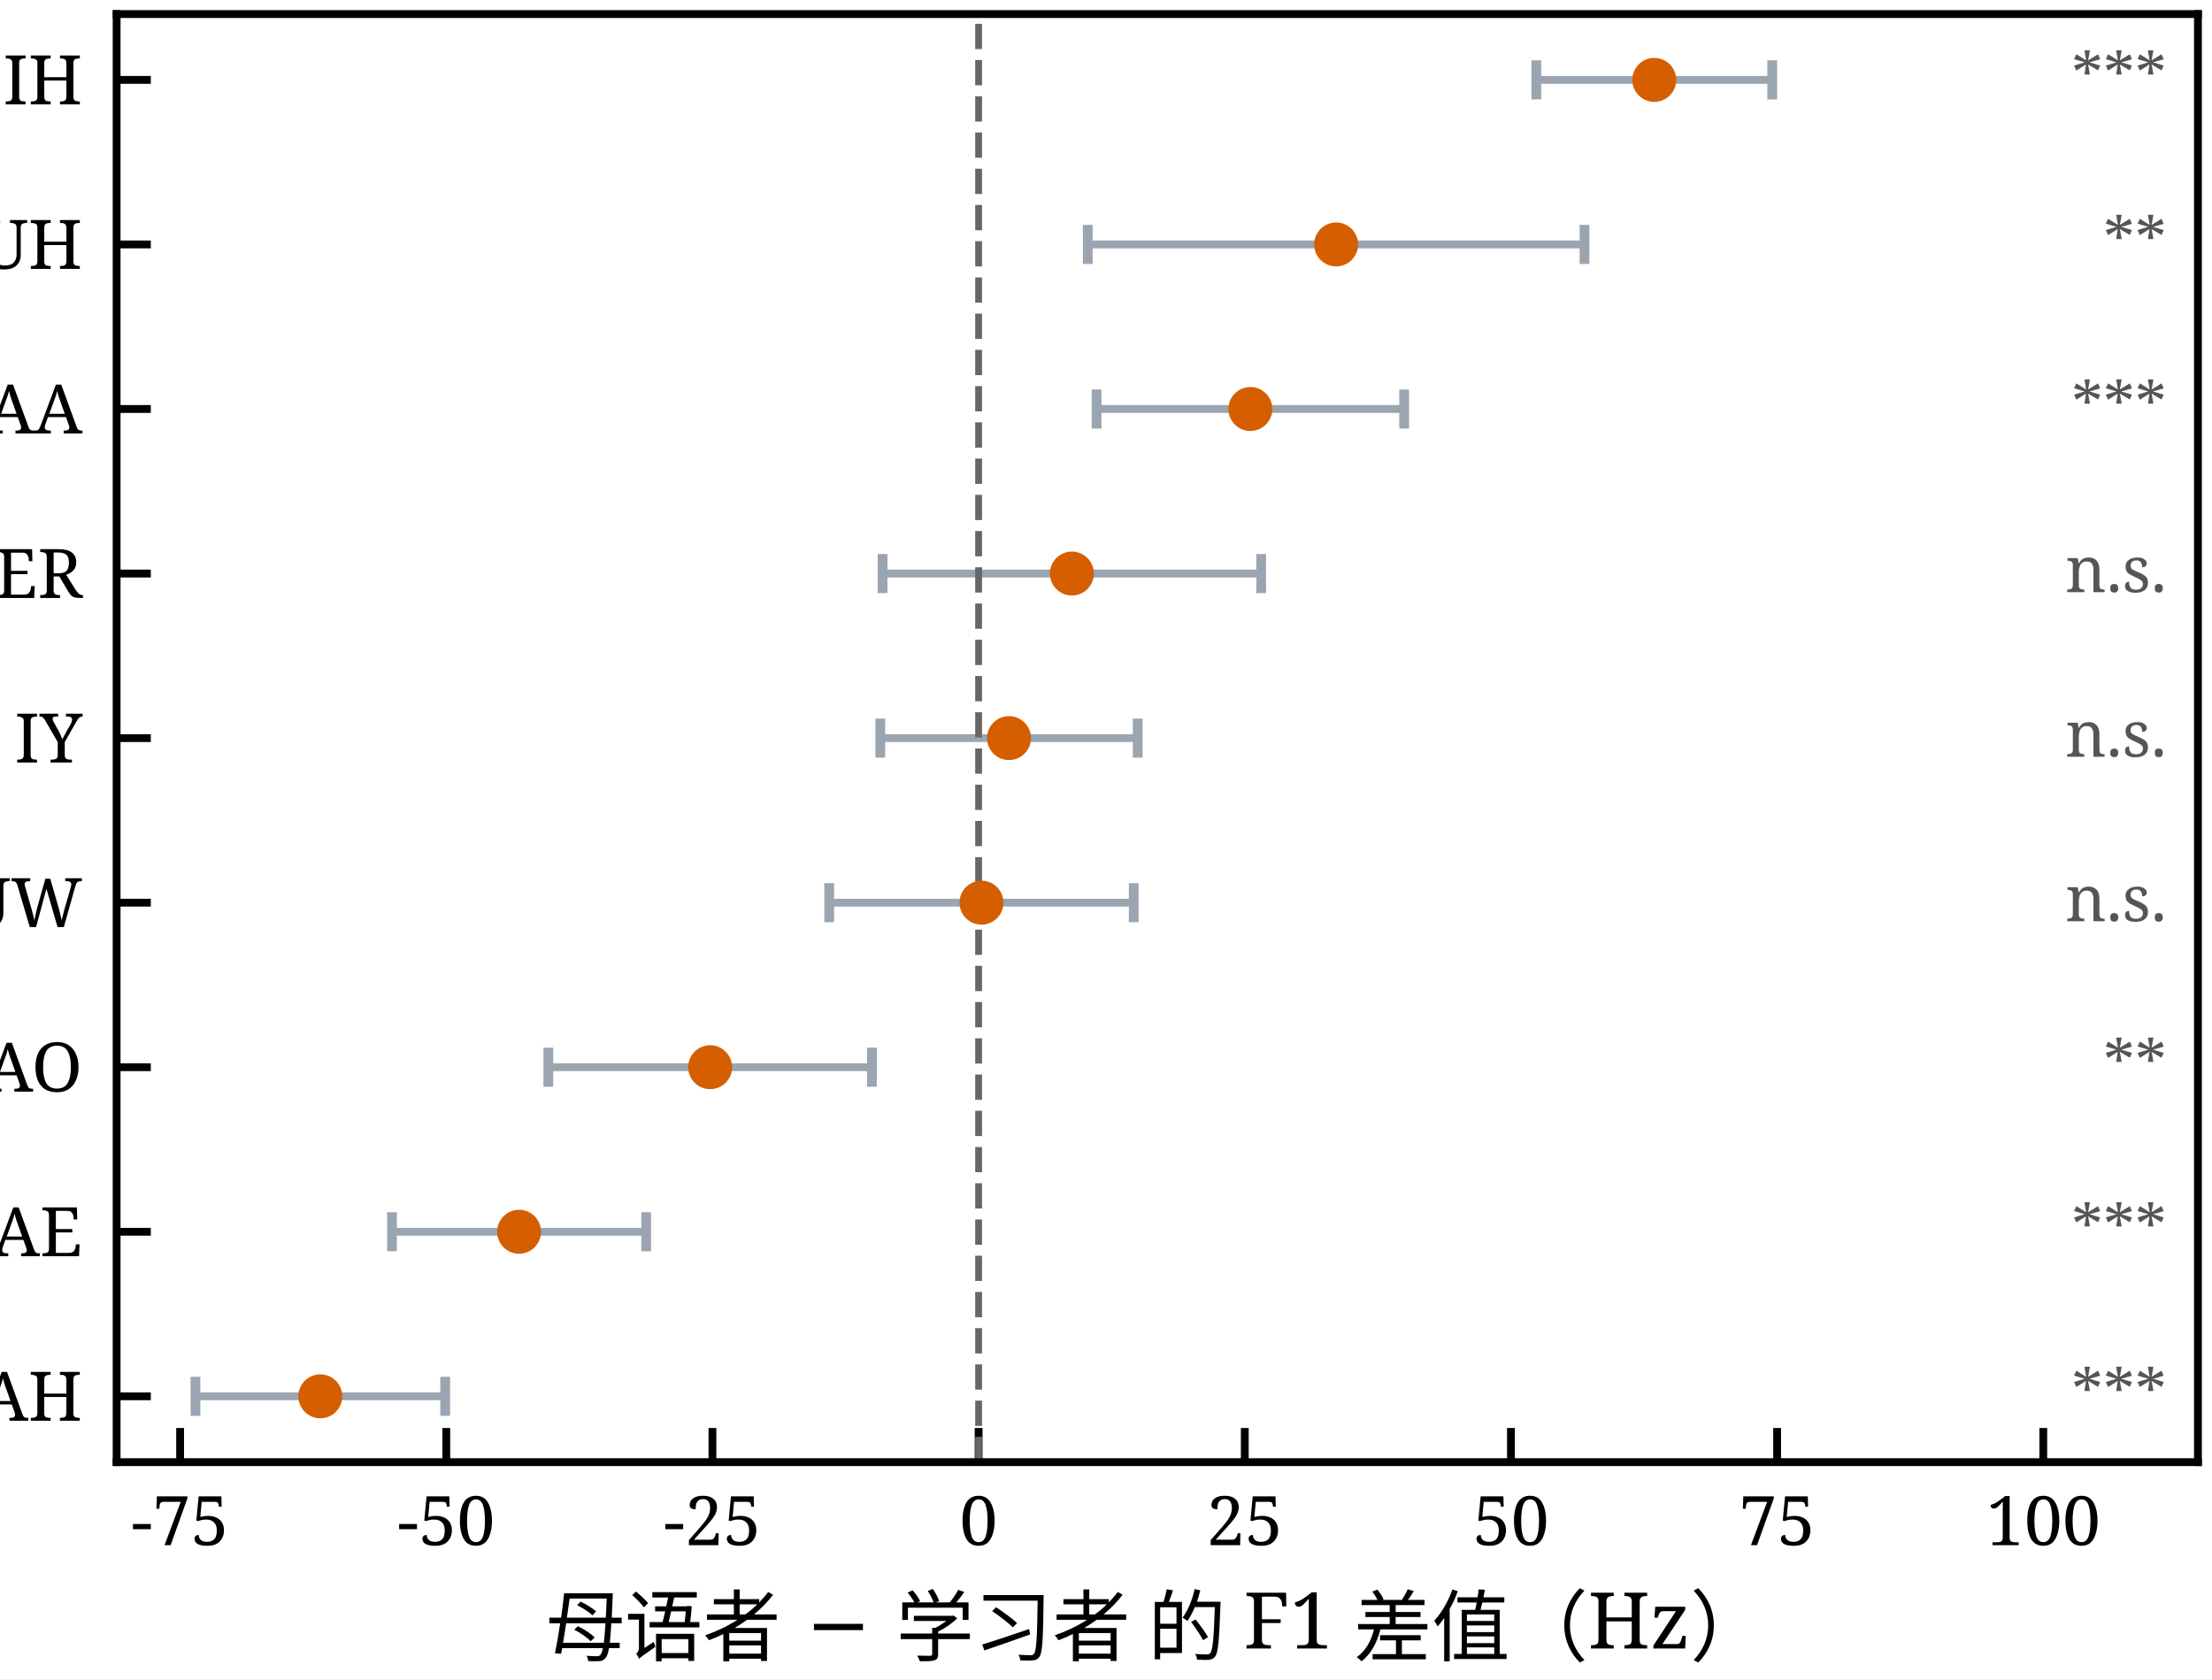
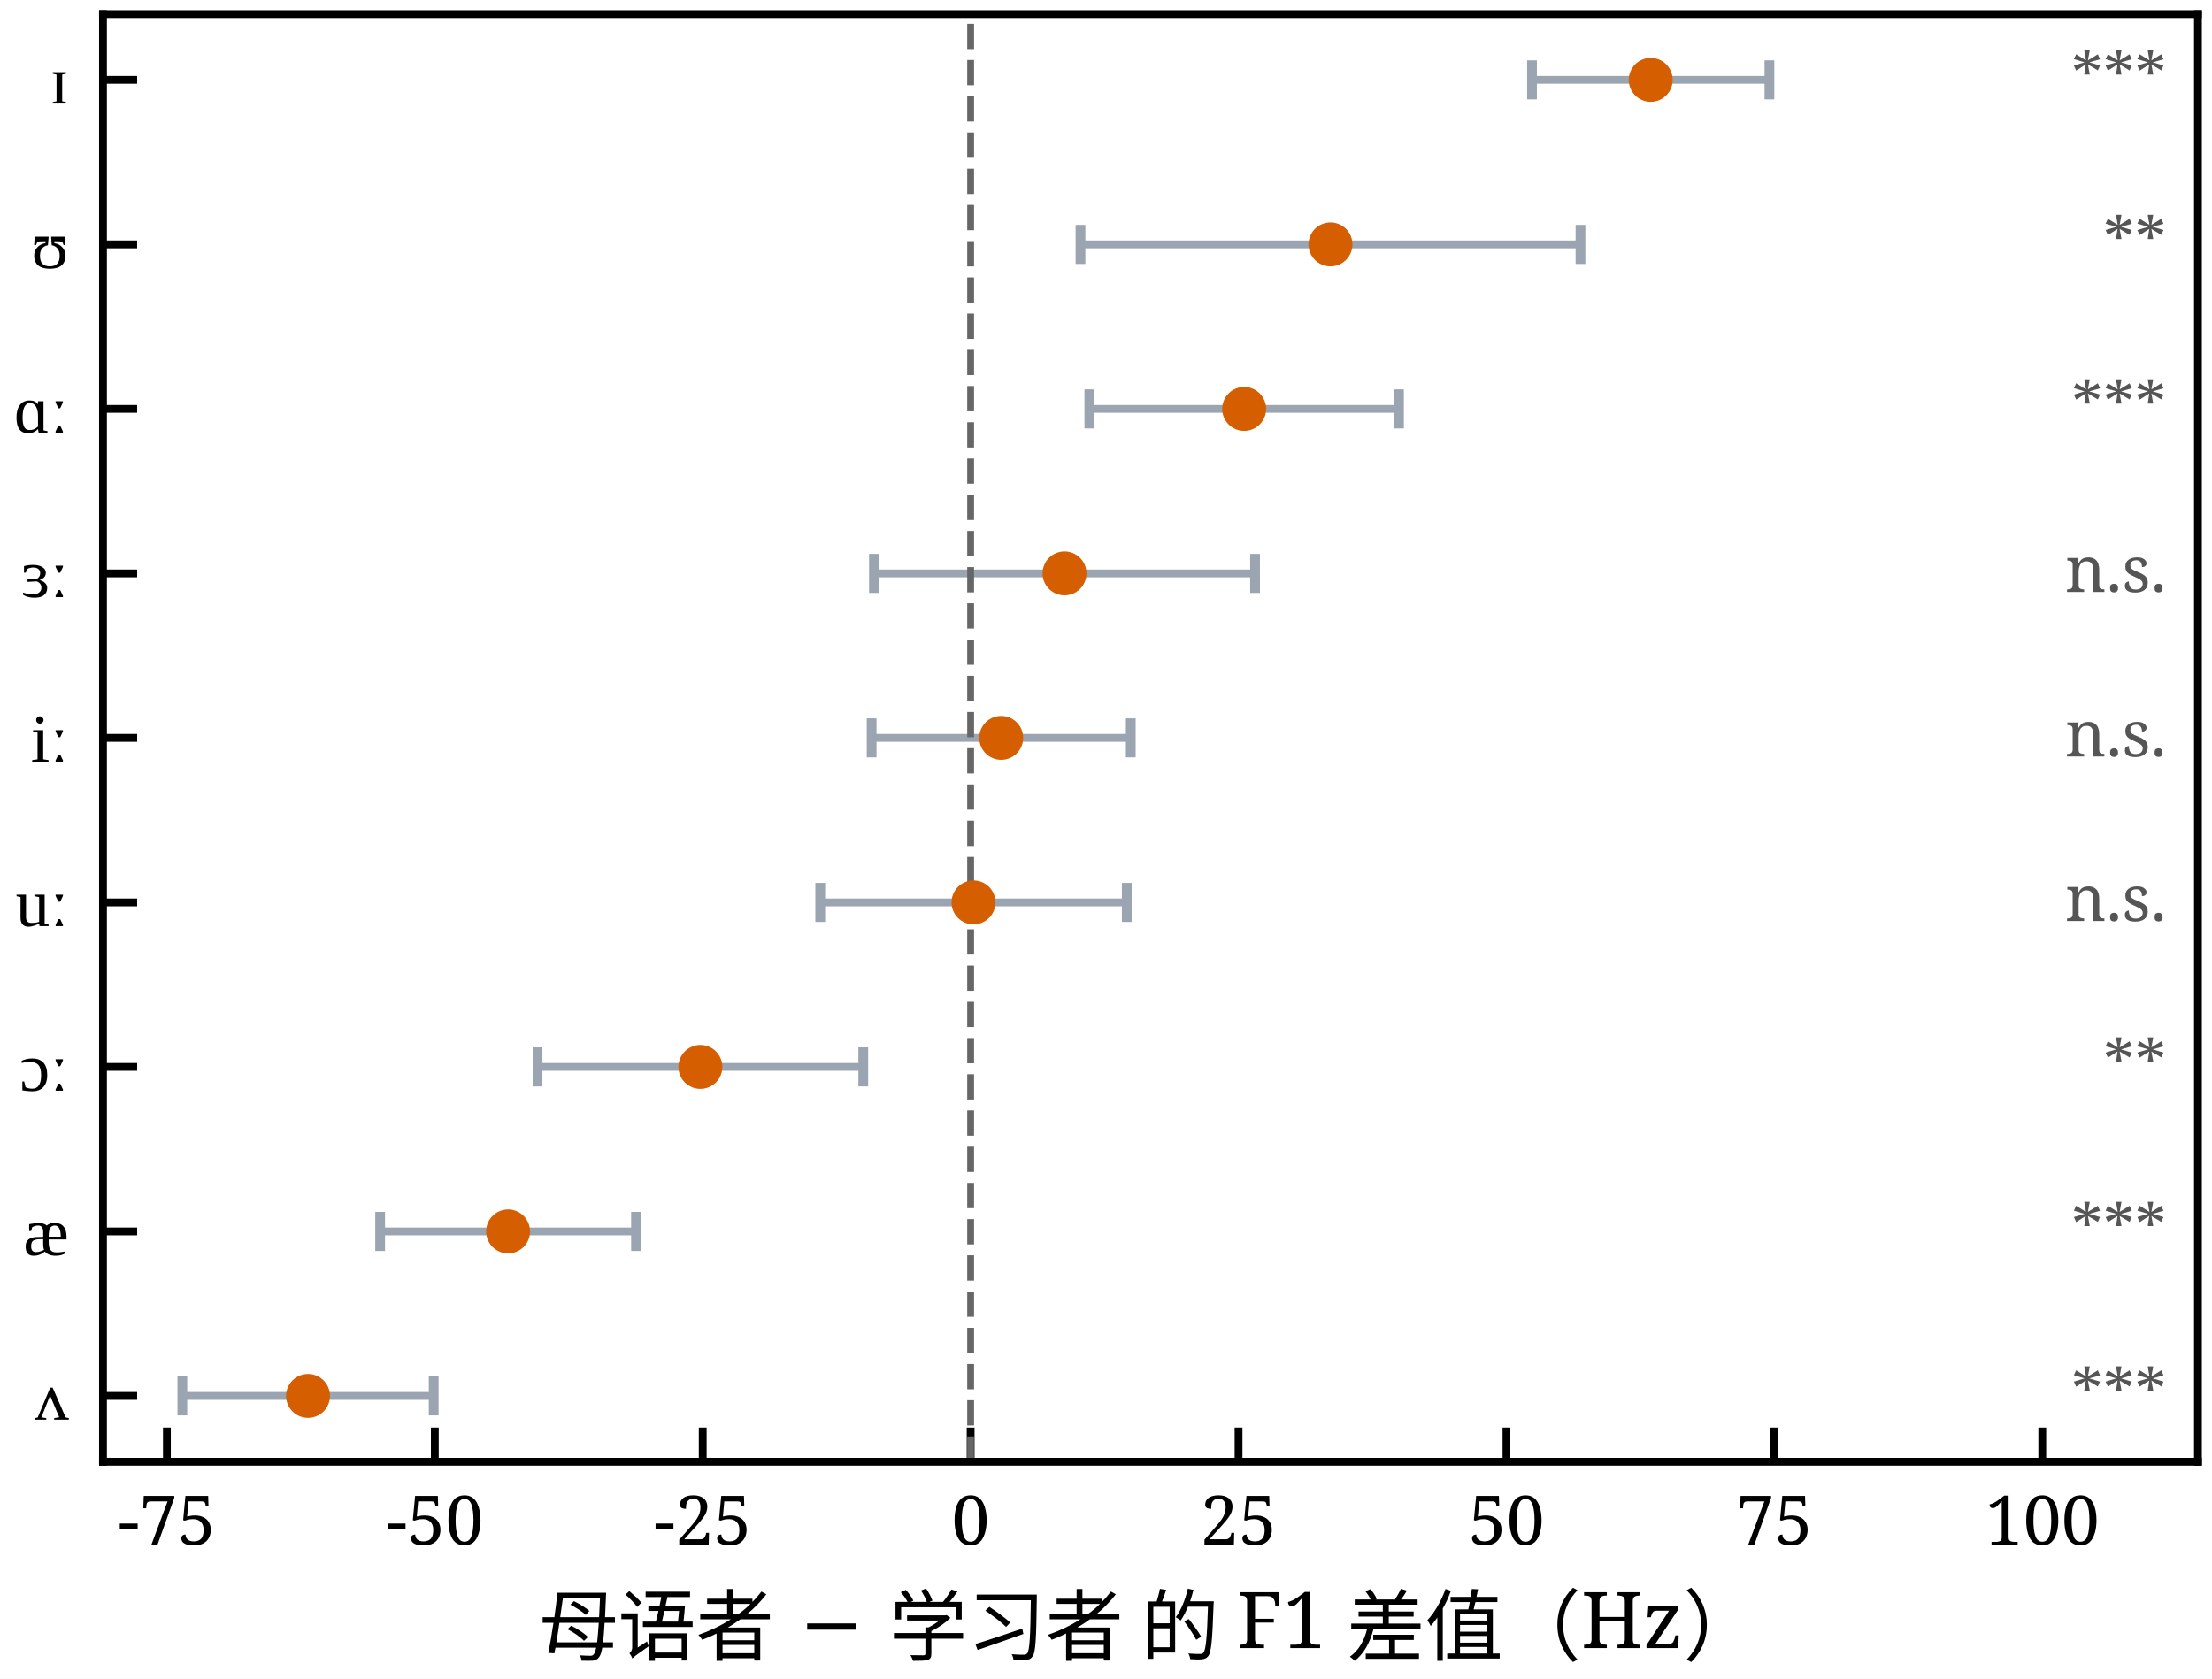
- <svg xmlns="http://www.w3.org/2000/svg" xmlns:xlink="http://www.w3.org/1999/xlink" width="226.465pt" height="171.936pt" viewBox="0 0 226.465 171.936" version="1.1">
+ <svg xmlns="http://www.w3.org/2000/svg" xmlns:xlink="http://www.w3.org/1999/xlink" width="226.51pt" height="171.936pt" viewBox="0 0 226.51 171.936" version="1.1">
  <defs>
    <style type="text/css">*{stroke-linejoin: round; stroke-linecap: butt}</style>
  </defs>
  <g id="figure_1">
    <g id="patch_1">
-       <path d="M 0 171.936  L 226.465 171.936  L 226.465 0  L 0 0  z " style="fill: #ffffff" />
+       <path d="M 0 171.936  L 226.51 171.936  L 226.51 0  L 0 0  z " style="fill: #ffffff" />
    </g>
    <g id="axes_1">
      <g id="patch_2">
-         <path d="M 11.94 149.715  L 225.025 149.715  L 225.025 1.44  L 11.94 1.44  z " style="fill: #ffffff" />
+         <path d="M 10.545 149.715  L 225.07 149.715  L 225.07 1.44  L 10.545 1.44  z " style="fill: #ffffff" />
      </g>
      <g id="matplotlib.axis_1">
        <g id="xtick_1">
          <g id="line2d_1">
            <defs>
-               <path id="mb25aee88a0" d="M 0 0  L 0 -3.5  " style="stroke: #000000; stroke-width: 0.8" />
+               <path id="m3c5b9d6d63" d="M 0 0  L 0 -3.5  " style="stroke: #000000; stroke-width: 0.8" />
            </defs>
            <g>
-               <use xlink:href="#mb25aee88a0" x="18.441" y="149.715" style="stroke: #000000; stroke-width: 0.8" />
+               <use xlink:href="#m3c5b9d6d63" x="17.09" y="149.715" style="stroke: #000000; stroke-width: 0.8" />
            </g>
          </g>
          <g id="text_1">
-             <text style="font-size: 7px; font-family: 'SimSun'; text-anchor: middle" x="18.441" y="158.219" transform="rotate(-0 18.44086 158.2189)">-75</text>
+             <text style="font-size: 7px; font-family: 'SimSun'; text-anchor: middle" x="17.09" y="158.219" transform="rotate(-0 17.09026 158.2189)">-75</text>
          </g>
        </g>
        <g id="xtick_2">
          <g id="line2d_2">
            <g>
-               <use xlink:href="#mb25aee88a0" x="45.691" y="149.715" style="stroke: #000000; stroke-width: 0.8" />
+               <use xlink:href="#m3c5b9d6d63" x="44.525" y="149.715" style="stroke: #000000; stroke-width: 0.8" />
            </g>
          </g>
          <g id="text_2">
-             <text style="font-size: 7px; font-family: 'SimSun'; text-anchor: middle" x="45.691" y="158.219" transform="rotate(-0 45.69097 158.2189)">-50</text>
+             <text style="font-size: 7px; font-family: 'SimSun'; text-anchor: middle" x="44.525" y="158.219" transform="rotate(-0 44.52452 158.2189)">-50</text>
          </g>
        </g>
        <g id="xtick_3">
          <g id="line2d_3">
            <g>
-               <use xlink:href="#mb25aee88a0" x="72.941" y="149.715" style="stroke: #000000; stroke-width: 0.8" />
+               <use xlink:href="#m3c5b9d6d63" x="71.959" y="149.715" style="stroke: #000000; stroke-width: 0.8" />
            </g>
          </g>
          <g id="text_3">
-             <text style="font-size: 7px; font-family: 'SimSun'; text-anchor: middle" x="72.941" y="158.219" transform="rotate(-0 72.94108 158.2189)">-25</text>
+             <text style="font-size: 7px; font-family: 'SimSun'; text-anchor: middle" x="71.959" y="158.219" transform="rotate(-0 71.95879 158.2189)">-25</text>
          </g>
        </g>
        <g id="xtick_4">
          <g id="line2d_4">
            <g>
-               <use xlink:href="#mb25aee88a0" x="100.191" y="149.715" style="stroke: #000000; stroke-width: 0.8" />
+               <use xlink:href="#m3c5b9d6d63" x="99.393" y="149.715" style="stroke: #000000; stroke-width: 0.8" />
            </g>
          </g>
          <g id="text_4">
-             <text style="font-size: 7px; font-family: 'SimSun'; text-anchor: middle" x="100.191" y="158.219" transform="rotate(-0 100.1912 158.2189)">0</text>
+             <text style="font-size: 7px; font-family: 'SimSun'; text-anchor: middle" x="99.393" y="158.219" transform="rotate(-0 99.39305 158.2189)">0</text>
          </g>
        </g>
        <g id="xtick_5">
          <g id="line2d_5">
            <g>
-               <use xlink:href="#mb25aee88a0" x="127.441" y="149.715" style="stroke: #000000; stroke-width: 0.8" />
+               <use xlink:href="#m3c5b9d6d63" x="126.827" y="149.715" style="stroke: #000000; stroke-width: 0.8" />
            </g>
          </g>
          <g id="text_5">
-             <text style="font-size: 7px; font-family: 'SimSun'; text-anchor: middle" x="127.441" y="158.219" transform="rotate(-0 127.4413 158.2189)">25</text>
+             <text style="font-size: 7px; font-family: 'SimSun'; text-anchor: middle" x="126.827" y="158.219" transform="rotate(-0 126.8273 158.2189)">25</text>
          </g>
        </g>
        <g id="xtick_6">
          <g id="line2d_6">
            <g>
-               <use xlink:href="#mb25aee88a0" x="154.691" y="149.715" style="stroke: #000000; stroke-width: 0.8" />
+               <use xlink:href="#m3c5b9d6d63" x="154.262" y="149.715" style="stroke: #000000; stroke-width: 0.8" />
            </g>
          </g>
          <g id="text_6">
-             <text style="font-size: 7px; font-family: 'SimSun'; text-anchor: middle" x="154.691" y="158.219" transform="rotate(-0 154.6914 158.2189)">50</text>
+             <text style="font-size: 7px; font-family: 'SimSun'; text-anchor: middle" x="154.262" y="158.219" transform="rotate(-0 154.2616 158.2189)">50</text>
          </g>
        </g>
        <g id="xtick_7">
          <g id="line2d_7">
            <g>
-               <use xlink:href="#mb25aee88a0" x="181.942" y="149.715" style="stroke: #000000; stroke-width: 0.8" />
+               <use xlink:href="#m3c5b9d6d63" x="181.696" y="149.715" style="stroke: #000000; stroke-width: 0.8" />
            </g>
          </g>
          <g id="text_7">
-             <text style="font-size: 7px; font-family: 'SimSun'; text-anchor: middle" x="181.942" y="158.219" transform="rotate(-0 181.9415 158.2189)">75</text>
+             <text style="font-size: 7px; font-family: 'SimSun'; text-anchor: middle" x="181.696" y="158.219" transform="rotate(-0 181.6958 158.2189)">75</text>
          </g>
        </g>
        <g id="xtick_8">
          <g id="line2d_8">
            <g>
-               <use xlink:href="#mb25aee88a0" x="209.192" y="149.715" style="stroke: #000000; stroke-width: 0.8" />
+               <use xlink:href="#m3c5b9d6d63" x="209.13" y="149.715" style="stroke: #000000; stroke-width: 0.8" />
            </g>
          </g>
          <g id="text_8">
-             <text style="font-size: 7px; font-family: 'SimSun'; text-anchor: middle" x="209.192" y="158.219" transform="rotate(-0 209.1916 158.2189)">100</text>
+             <text style="font-size: 7px; font-family: 'SimSun'; text-anchor: middle" x="209.13" y="158.219" transform="rotate(-0 209.1301 158.2189)">100</text>
          </g>
        </g>
        <g id="text_9">
-           <text style="font-size: 8px; font-family: 'SimSun'; text-anchor: middle" x="118.482" y="169.465" transform="rotate(-0 118.4824 169.465)">母语者 − 学习者 的 F1 差值（Hz）</text>
+           <text style="font-size: 8px; font-family: 'SimSun'; text-anchor: middle" x="117.808" y="169.465" transform="rotate(-0 117.8079 169.465)">母语者 − 学习者 的 F1 差值（Hz）</text>
        </g>
      </g>
      <g id="matplotlib.axis_2">
        <g id="ytick_1">
          <g id="line2d_9">
            <defs>
-               <path id="mffe5d62524" d="M 0 0  L 3.5 0  " style="stroke: #000000; stroke-width: 0.8" />
+               <path id="mda851823bc" d="M 0 0  L 3.5 0  " style="stroke: #000000; stroke-width: 0.8" />
            </defs>
            <g>
-               <use xlink:href="#mffe5d62524" x="11.94" y="142.975" style="stroke: #000000; stroke-width: 0.8" />
+               <use xlink:href="#mda851823bc" x="10.545" y="142.975" style="stroke: #000000; stroke-width: 0.8" />
            </g>
          </g>
          <g id="text_10">
-             <text style="font-size: 7px; font-family: 'SimSun'; text-anchor: end" x="8.44" y="145.477" transform="rotate(-0 8.44 145.4772)">AH</text>
+             <text style="font-size: 7px; font-family: 'Times New Roman'; text-anchor: end" x="7.045" y="145.406" transform="rotate(-0 7.045469 145.4055)">ʌ</text>
          </g>
        </g>
        <g id="ytick_2">
          <g id="line2d_10">
            <g>
-               <use xlink:href="#mffe5d62524" x="11.94" y="126.126" style="stroke: #000000; stroke-width: 0.8" />
+               <use xlink:href="#mda851823bc" x="10.545" y="126.126" style="stroke: #000000; stroke-width: 0.8" />
            </g>
          </g>
          <g id="text_11">
-             <text style="font-size: 7px; font-family: 'SimSun'; text-anchor: end" x="8.44" y="128.628" transform="rotate(-0 8.44 128.6277)">AE</text>
+             <text style="font-size: 7px; font-family: 'Times New Roman'; text-anchor: end" x="7.045" y="128.556" transform="rotate(-0 7.045469 128.5561)">æ</text>
          </g>
        </g>
        <g id="ytick_3">
          <g id="line2d_11">
            <g>
-               <use xlink:href="#mffe5d62524" x="11.94" y="109.276" style="stroke: #000000; stroke-width: 0.8" />
+               <use xlink:href="#mda851823bc" x="10.545" y="109.276" style="stroke: #000000; stroke-width: 0.8" />
            </g>
          </g>
          <g id="text_12">
-             <text style="font-size: 7px; font-family: 'SimSun'; text-anchor: end" x="8.44" y="111.778" transform="rotate(-0 8.44 111.7783)">AO</text>
+             <text style="font-size: 7px; font-family: 'Times New Roman'; text-anchor: end" x="7.045" y="111.707" transform="rotate(-0 7.045469 111.7067)">ɔː</text>
          </g>
        </g>
        <g id="ytick_4">
          <g id="line2d_12">
            <g>
-               <use xlink:href="#mffe5d62524" x="11.94" y="92.427" style="stroke: #000000; stroke-width: 0.8" />
+               <use xlink:href="#mda851823bc" x="10.545" y="92.427" style="stroke: #000000; stroke-width: 0.8" />
            </g>
          </g>
          <g id="text_13">
-             <text style="font-size: 7px; font-family: 'SimSun'; text-anchor: end" x="8.44" y="94.929" transform="rotate(-0 8.44 94.92888)">UW</text>
+             <text style="font-size: 7px; font-family: 'Times New Roman'; text-anchor: end" x="7.045" y="94.857" transform="rotate(-0 7.045469 94.85724)">uː</text>
          </g>
        </g>
        <g id="ytick_5">
          <g id="line2d_13">
            <g>
-               <use xlink:href="#mffe5d62524" x="11.94" y="75.578" style="stroke: #000000; stroke-width: 0.8" />
+               <use xlink:href="#mda851823bc" x="10.545" y="75.578" style="stroke: #000000; stroke-width: 0.8" />
            </g>
          </g>
          <g id="text_14">
-             <text style="font-size: 7px; font-family: 'SimSun'; text-anchor: end" x="8.44" y="78.079" transform="rotate(-0 8.44 78.07945)">IY</text>
+             <text style="font-size: 7px; font-family: 'Times New Roman'; text-anchor: end" x="7.045" y="78.008" transform="rotate(-0 7.045469 78.00781)">iː</text>
          </g>
        </g>
        <g id="ytick_6">
          <g id="line2d_14">
            <g>
-               <use xlink:href="#mffe5d62524" x="11.94" y="58.728" style="stroke: #000000; stroke-width: 0.8" />
+               <use xlink:href="#mda851823bc" x="10.545" y="58.728" style="stroke: #000000; stroke-width: 0.8" />
            </g>
          </g>
          <g id="text_15">
-             <text style="font-size: 7px; font-family: 'SimSun'; text-anchor: end" x="8.44" y="61.23" transform="rotate(-0 8.44 61.23002)">ER</text>
+             <text style="font-size: 7px; font-family: 'Times New Roman'; text-anchor: end" x="7.045" y="61.158" transform="rotate(-0 7.045469 61.15838)">ɜː</text>
          </g>
        </g>
        <g id="ytick_7">
          <g id="line2d_15">
            <g>
-               <use xlink:href="#mffe5d62524" x="11.94" y="41.879" style="stroke: #000000; stroke-width: 0.8" />
+               <use xlink:href="#mda851823bc" x="10.545" y="41.879" style="stroke: #000000; stroke-width: 0.8" />
            </g>
          </g>
          <g id="text_16">
-             <text style="font-size: 7px; font-family: 'SimSun'; text-anchor: end" x="8.44" y="44.381" transform="rotate(-0 8.44 44.38059)">AA</text>
+             <text style="font-size: 7px; font-family: 'Times New Roman'; text-anchor: end" x="7.045" y="44.309" transform="rotate(-0 7.045469 44.30895)">ɑː</text>
          </g>
        </g>
        <g id="ytick_8">
          <g id="line2d_16">
            <g>
-               <use xlink:href="#mffe5d62524" x="11.94" y="25.029" style="stroke: #000000; stroke-width: 0.8" />
+               <use xlink:href="#mda851823bc" x="10.545" y="25.029" style="stroke: #000000; stroke-width: 0.8" />
            </g>
          </g>
          <g id="text_17">
-             <text style="font-size: 7px; font-family: 'SimSun'; text-anchor: end" x="8.44" y="27.531" transform="rotate(-0 8.44 27.53116)">UH</text>
+             <text style="font-size: 7px; font-family: 'Times New Roman'; text-anchor: end" x="7.045" y="27.46" transform="rotate(-0 7.045469 27.45952)">ʊ</text>
          </g>
        </g>
        <g id="ytick_9">
          <g id="line2d_17">
            <g>
-               <use xlink:href="#mffe5d62524" x="11.94" y="8.18" style="stroke: #000000; stroke-width: 0.8" />
+               <use xlink:href="#mda851823bc" x="10.545" y="8.18" style="stroke: #000000; stroke-width: 0.8" />
            </g>
          </g>
          <g id="text_18">
-             <text style="font-size: 7px; font-family: 'SimSun'; text-anchor: end" x="8.44" y="10.682" transform="rotate(-0 8.44 10.68173)">IH</text>
+             <text style="font-size: 7px; font-family: 'Times New Roman'; text-anchor: end" x="7.045" y="10.61" transform="rotate(-0 7.045469 10.61008)">ɪ</text>
          </g>
        </g>
      </g>
      <g id="LineCollection_1">
-         <path d="M 20.011 142.975  L 45.579 142.975  " clip-path="url(#pd4686d6c53)" style="fill: none; stroke: #9aa5b1; stroke-width: 0.8" />
-         <path d="M 40.131 126.126  L 66.157 126.126  " clip-path="url(#pd4686d6c53)" style="fill: none; stroke: #9aa5b1; stroke-width: 0.8" />
-         <path d="M 56.139 109.276  L 89.27 109.276  " clip-path="url(#pd4686d6c53)" style="fill: none; stroke: #9aa5b1; stroke-width: 0.8" />
-         <path d="M 84.895 92.427  L 116.073 92.427  " clip-path="url(#pd4686d6c53)" style="fill: none; stroke: #9aa5b1; stroke-width: 0.8" />
-         <path d="M 90.124 75.578  L 116.479 75.578  " clip-path="url(#pd4686d6c53)" style="fill: none; stroke: #9aa5b1; stroke-width: 0.8" />
-         <path d="M 90.358 58.728  L 129.121 58.728  " clip-path="url(#pd4686d6c53)" style="fill: none; stroke: #9aa5b1; stroke-width: 0.8" />
-         <path d="M 112.266 41.879  L 143.76 41.879  " clip-path="url(#pd4686d6c53)" style="fill: none; stroke: #9aa5b1; stroke-width: 0.8" />
-         <path d="M 111.365 25.029  L 162.221 25.029  " clip-path="url(#pd4686d6c53)" style="fill: none; stroke: #9aa5b1; stroke-width: 0.8" />
-         <path d="M 157.29 8.18  L 181.439 8.18  " clip-path="url(#pd4686d6c53)" style="fill: none; stroke: #9aa5b1; stroke-width: 0.8" />
+         <path d="M 18.671 142.975  L 44.412 142.975  " clip-path="url(#p5f5af029f7)" style="fill: none; stroke: #9aa5b1; stroke-width: 0.8" />
+         <path d="M 38.927 126.126  L 65.129 126.126  " clip-path="url(#p5f5af029f7)" style="fill: none; stroke: #9aa5b1; stroke-width: 0.8" />
+         <path d="M 55.043 109.276  L 88.399 109.276  " clip-path="url(#p5f5af029f7)" style="fill: none; stroke: #9aa5b1; stroke-width: 0.8" />
+         <path d="M 83.993 92.427  L 115.382 92.427  " clip-path="url(#p5f5af029f7)" style="fill: none; stroke: #9aa5b1; stroke-width: 0.8" />
+         <path d="M 89.257 75.578  L 115.791 75.578  " clip-path="url(#p5f5af029f7)" style="fill: none; stroke: #9aa5b1; stroke-width: 0.8" />
+         <path d="M 89.494 58.728  L 128.518 58.728  " clip-path="url(#p5f5af029f7)" style="fill: none; stroke: #9aa5b1; stroke-width: 0.8" />
+         <path d="M 111.55 41.879  L 143.256 41.879  " clip-path="url(#p5f5af029f7)" style="fill: none; stroke: #9aa5b1; stroke-width: 0.8" />
+         <path d="M 110.642 25.029  L 161.842 25.029  " clip-path="url(#p5f5af029f7)" style="fill: none; stroke: #9aa5b1; stroke-width: 0.8" />
+         <path d="M 156.877 8.18  L 181.19 8.18  " clip-path="url(#p5f5af029f7)" style="fill: none; stroke: #9aa5b1; stroke-width: 0.8" />
      </g>
      <g id="line2d_18">
        <defs>
-           <path id="mc25b4e9e29" d="M 0 2  L 0 -2  " style="stroke: #9aa5b1" />
+           <path id="m8bc2d63c66" d="M 0 2  L 0 -2  " style="stroke: #9aa5b1" />
        </defs>
-         <g clip-path="url(#pd4686d6c53)">
-           <use xlink:href="#mc25b4e9e29" x="20.011" y="142.975" style="fill: #d55e00; stroke: #9aa5b1" />
-           <use xlink:href="#mc25b4e9e29" x="40.131" y="126.126" style="fill: #d55e00; stroke: #9aa5b1" />
-           <use xlink:href="#mc25b4e9e29" x="56.139" y="109.276" style="fill: #d55e00; stroke: #9aa5b1" />
-           <use xlink:href="#mc25b4e9e29" x="84.895" y="92.427" style="fill: #d55e00; stroke: #9aa5b1" />
-           <use xlink:href="#mc25b4e9e29" x="90.124" y="75.578" style="fill: #d55e00; stroke: #9aa5b1" />
-           <use xlink:href="#mc25b4e9e29" x="90.358" y="58.728" style="fill: #d55e00; stroke: #9aa5b1" />
-           <use xlink:href="#mc25b4e9e29" x="112.266" y="41.879" style="fill: #d55e00; stroke: #9aa5b1" />
-           <use xlink:href="#mc25b4e9e29" x="111.365" y="25.029" style="fill: #d55e00; stroke: #9aa5b1" />
-           <use xlink:href="#mc25b4e9e29" x="157.29" y="8.18" style="fill: #d55e00; stroke: #9aa5b1" />
+         <g clip-path="url(#p5f5af029f7)">
+           <use xlink:href="#m8bc2d63c66" x="18.671" y="142.975" style="fill: #d55e00; stroke: #9aa5b1" />
+           <use xlink:href="#m8bc2d63c66" x="38.927" y="126.126" style="fill: #d55e00; stroke: #9aa5b1" />
+           <use xlink:href="#m8bc2d63c66" x="55.043" y="109.276" style="fill: #d55e00; stroke: #9aa5b1" />
+           <use xlink:href="#m8bc2d63c66" x="83.993" y="92.427" style="fill: #d55e00; stroke: #9aa5b1" />
+           <use xlink:href="#m8bc2d63c66" x="89.257" y="75.578" style="fill: #d55e00; stroke: #9aa5b1" />
+           <use xlink:href="#m8bc2d63c66" x="89.494" y="58.728" style="fill: #d55e00; stroke: #9aa5b1" />
+           <use xlink:href="#m8bc2d63c66" x="111.55" y="41.879" style="fill: #d55e00; stroke: #9aa5b1" />
+           <use xlink:href="#m8bc2d63c66" x="110.642" y="25.029" style="fill: #d55e00; stroke: #9aa5b1" />
+           <use xlink:href="#m8bc2d63c66" x="156.877" y="8.18" style="fill: #d55e00; stroke: #9aa5b1" />
        </g>
      </g>
      <g id="line2d_19">
-         <g clip-path="url(#pd4686d6c53)">
-           <use xlink:href="#mc25b4e9e29" x="45.579" y="142.975" style="fill: #d55e00; stroke: #9aa5b1" />
-           <use xlink:href="#mc25b4e9e29" x="66.157" y="126.126" style="fill: #d55e00; stroke: #9aa5b1" />
-           <use xlink:href="#mc25b4e9e29" x="89.27" y="109.276" style="fill: #d55e00; stroke: #9aa5b1" />
-           <use xlink:href="#mc25b4e9e29" x="116.073" y="92.427" style="fill: #d55e00; stroke: #9aa5b1" />
-           <use xlink:href="#mc25b4e9e29" x="116.479" y="75.578" style="fill: #d55e00; stroke: #9aa5b1" />
-           <use xlink:href="#mc25b4e9e29" x="129.121" y="58.728" style="fill: #d55e00; stroke: #9aa5b1" />
-           <use xlink:href="#mc25b4e9e29" x="143.76" y="41.879" style="fill: #d55e00; stroke: #9aa5b1" />
-           <use xlink:href="#mc25b4e9e29" x="162.221" y="25.029" style="fill: #d55e00; stroke: #9aa5b1" />
-           <use xlink:href="#mc25b4e9e29" x="181.439" y="8.18" style="fill: #d55e00; stroke: #9aa5b1" />
+         <g clip-path="url(#p5f5af029f7)">
+           <use xlink:href="#m8bc2d63c66" x="44.412" y="142.975" style="fill: #d55e00; stroke: #9aa5b1" />
+           <use xlink:href="#m8bc2d63c66" x="65.129" y="126.126" style="fill: #d55e00; stroke: #9aa5b1" />
+           <use xlink:href="#m8bc2d63c66" x="88.399" y="109.276" style="fill: #d55e00; stroke: #9aa5b1" />
+           <use xlink:href="#m8bc2d63c66" x="115.382" y="92.427" style="fill: #d55e00; stroke: #9aa5b1" />
+           <use xlink:href="#m8bc2d63c66" x="115.791" y="75.578" style="fill: #d55e00; stroke: #9aa5b1" />
+           <use xlink:href="#m8bc2d63c66" x="128.518" y="58.728" style="fill: #d55e00; stroke: #9aa5b1" />
+           <use xlink:href="#m8bc2d63c66" x="143.256" y="41.879" style="fill: #d55e00; stroke: #9aa5b1" />
+           <use xlink:href="#m8bc2d63c66" x="161.842" y="25.029" style="fill: #d55e00; stroke: #9aa5b1" />
+           <use xlink:href="#m8bc2d63c66" x="181.19" y="8.18" style="fill: #d55e00; stroke: #9aa5b1" />
        </g>
      </g>
      <g id="line2d_20">
-         <path d="M 100.191 149.715  L 100.191 1.44  " clip-path="url(#pd4686d6c53)" style="fill: none; stroke-dasharray: 2.59,1.12; stroke-dashoffset: 0; stroke: #666666; stroke-width: 0.7" />
+         <path d="M 99.393 149.715  L 99.393 1.44  " clip-path="url(#p5f5af029f7)" style="fill: none; stroke-dasharray: 2.59,1.12; stroke-dashoffset: 0; stroke: #666666; stroke-width: 0.7" />
      </g>
      <g id="line2d_21">
        <defs>
-           <path id="mf3c6400874" d="M 0 1.75  C 0.464 1.75 0.909 1.566 1.237 1.237  C 1.566 0.909 1.75 0.464 1.75 0  C 1.75 -0.464 1.566 -0.909 1.237 -1.237  C 0.909 -1.566 0.464 -1.75 0 -1.75  C -0.464 -1.75 -0.909 -1.566 -1.237 -1.237  C -1.566 -0.909 -1.75 -0.464 -1.75 0  C -1.75 0.464 -1.566 0.909 -1.237 1.237  C -0.909 1.566 -0.464 1.75 0 1.75  z " style="stroke: #d55e00" />
+           <path id="mecbf91b9f5" d="M 0 1.75  C 0.464 1.75 0.909 1.566 1.237 1.237  C 1.566 0.909 1.75 0.464 1.75 0  C 1.75 -0.464 1.566 -0.909 1.237 -1.237  C 0.909 -1.566 0.464 -1.75 0 -1.75  C -0.464 -1.75 -0.909 -1.566 -1.237 -1.237  C -1.566 -0.909 -1.75 -0.464 -1.75 0  C -1.75 0.464 -1.566 0.909 -1.237 1.237  C -0.909 1.566 -0.464 1.75 0 1.75  z " style="stroke: #d55e00" />
        </defs>
-         <g clip-path="url(#pd4686d6c53)">
-           <use xlink:href="#mf3c6400874" x="32.795" y="142.975" style="fill: #d55e00; stroke: #d55e00" />
-           <use xlink:href="#mf3c6400874" x="53.144" y="126.126" style="fill: #d55e00; stroke: #d55e00" />
-           <use xlink:href="#mf3c6400874" x="72.705" y="109.276" style="fill: #d55e00; stroke: #d55e00" />
-           <use xlink:href="#mf3c6400874" x="100.484" y="92.427" style="fill: #d55e00; stroke: #d55e00" />
-           <use xlink:href="#mf3c6400874" x="103.302" y="75.578" style="fill: #d55e00; stroke: #d55e00" />
-           <use xlink:href="#mf3c6400874" x="109.739" y="58.728" style="fill: #d55e00; stroke: #d55e00" />
-           <use xlink:href="#mf3c6400874" x="128.013" y="41.879" style="fill: #d55e00; stroke: #d55e00" />
-           <use xlink:href="#mf3c6400874" x="136.793" y="25.029" style="fill: #d55e00; stroke: #d55e00" />
-           <use xlink:href="#mf3c6400874" x="169.364" y="8.18" style="fill: #d55e00; stroke: #d55e00" />
+         <g clip-path="url(#p5f5af029f7)">
+           <use xlink:href="#mecbf91b9f5" x="31.541" y="142.975" style="fill: #d55e00; stroke: #d55e00" />
+           <use xlink:href="#mecbf91b9f5" x="52.028" y="126.126" style="fill: #d55e00; stroke: #d55e00" />
+           <use xlink:href="#mecbf91b9f5" x="71.721" y="109.276" style="fill: #d55e00; stroke: #d55e00" />
+           <use xlink:href="#mecbf91b9f5" x="99.687" y="92.427" style="fill: #d55e00; stroke: #d55e00" />
+           <use xlink:href="#mecbf91b9f5" x="102.524" y="75.578" style="fill: #d55e00; stroke: #d55e00" />
+           <use xlink:href="#mecbf91b9f5" x="109.006" y="58.728" style="fill: #d55e00; stroke: #d55e00" />
+           <use xlink:href="#mecbf91b9f5" x="127.403" y="41.879" style="fill: #d55e00; stroke: #d55e00" />
+           <use xlink:href="#mecbf91b9f5" x="136.242" y="25.029" style="fill: #d55e00; stroke: #d55e00" />
+           <use xlink:href="#mecbf91b9f5" x="169.034" y="8.18" style="fill: #d55e00; stroke: #d55e00" />
        </g>
      </g>
      <g id="patch_3">
-         <path d="M 11.94 149.715  L 11.94 1.44  " style="fill: none; stroke: #000000; stroke-width: 0.8; stroke-linejoin: miter; stroke-linecap: square" />
+         <path d="M 10.545 149.715  L 10.545 1.44  " style="fill: none; stroke: #000000; stroke-width: 0.8; stroke-linejoin: miter; stroke-linecap: square" />
      </g>
      <g id="patch_4">
-         <path d="M 225.025 149.715  L 225.025 1.44  " style="fill: none; stroke: #000000; stroke-width: 0.8; stroke-linejoin: miter; stroke-linecap: square" />
+         <path d="M 225.07 149.715  L 225.07 1.44  " style="fill: none; stroke: #000000; stroke-width: 0.8; stroke-linejoin: miter; stroke-linecap: square" />
      </g>
      <g id="patch_5">
-         <path d="M 11.94 149.715  L 225.025 149.715  " style="fill: none; stroke: #000000; stroke-width: 0.8; stroke-linejoin: miter; stroke-linecap: square" />
+         <path d="M 10.545 149.715  L 225.07 149.715  " style="fill: none; stroke: #000000; stroke-width: 0.8; stroke-linejoin: miter; stroke-linecap: square" />
      </g>
      <g id="patch_6">
-         <path d="M 11.94 1.44  L 225.025 1.44  " style="fill: none; stroke: #000000; stroke-width: 0.8; stroke-linejoin: miter; stroke-linecap: square" />
+         <path d="M 10.545 1.44  L 225.07 1.44  " style="fill: none; stroke: #000000; stroke-width: 0.8; stroke-linejoin: miter; stroke-linecap: square" />
      </g>
      <g id="text_19">
-         <text style="font-size: 6.5px; font-family: 'SimSun'; text-anchor: end; fill: #555555" x="221.829" y="144.88" transform="rotate(-0 221.8286 144.8795)">***</text>
+         <text style="font-size: 6.5px; font-family: 'SimSun'; text-anchor: end; fill: #555555" x="221.852" y="144.88" transform="rotate(-0 221.8525 144.8795)">***</text>
      </g>
      <g id="text_20">
-         <text style="font-size: 6.5px; font-family: 'SimSun'; text-anchor: end; fill: #555555" x="221.829" y="128.03" transform="rotate(-0 221.8286 128.0301)">***</text>
+         <text style="font-size: 6.5px; font-family: 'SimSun'; text-anchor: end; fill: #555555" x="221.852" y="128.03" transform="rotate(-0 221.8525 128.0301)">***</text>
      </g>
      <g id="text_21">
-         <text style="font-size: 6.5px; font-family: 'SimSun'; text-anchor: end; fill: #555555" x="221.829" y="111.181" transform="rotate(-0 221.8286 111.1807)">**</text>
+         <text style="font-size: 6.5px; font-family: 'SimSun'; text-anchor: end; fill: #555555" x="221.852" y="111.181" transform="rotate(-0 221.8525 111.1807)">**</text>
      </g>
      <g id="text_22">
-         <text style="font-size: 6.5px; font-family: 'SimSun'; text-anchor: end; fill: #555555" x="221.829" y="94.331" transform="rotate(-0 221.8286 94.33123)">n.s.</text>
+         <text style="font-size: 6.5px; font-family: 'SimSun'; text-anchor: end; fill: #555555" x="221.852" y="94.331" transform="rotate(-0 221.8525 94.33123)">n.s.</text>
      </g>
      <g id="text_23">
-         <text style="font-size: 6.5px; font-family: 'SimSun'; text-anchor: end; fill: #555555" x="221.829" y="77.482" transform="rotate(-0 221.8286 77.4818)">n.s.</text>
+         <text style="font-size: 6.5px; font-family: 'SimSun'; text-anchor: end; fill: #555555" x="221.852" y="77.482" transform="rotate(-0 221.8525 77.4818)">n.s.</text>
      </g>
      <g id="text_24">
-         <text style="font-size: 6.5px; font-family: 'SimSun'; text-anchor: end; fill: #555555" x="221.829" y="60.632" transform="rotate(-0 221.8286 60.63237)">n.s.</text>
+         <text style="font-size: 6.5px; font-family: 'SimSun'; text-anchor: end; fill: #555555" x="221.852" y="60.632" transform="rotate(-0 221.8525 60.63237)">n.s.</text>
      </g>
      <g id="text_25">
-         <text style="font-size: 6.5px; font-family: 'SimSun'; text-anchor: end; fill: #555555" x="221.829" y="43.783" transform="rotate(-0 221.8286 43.78293)">***</text>
+         <text style="font-size: 6.5px; font-family: 'SimSun'; text-anchor: end; fill: #555555" x="221.852" y="43.783" transform="rotate(-0 221.8525 43.78293)">***</text>
      </g>
      <g id="text_26">
-         <text style="font-size: 6.5px; font-family: 'SimSun'; text-anchor: end; fill: #555555" x="221.829" y="26.934" transform="rotate(-0 221.8286 26.9335)">**</text>
+         <text style="font-size: 6.5px; font-family: 'SimSun'; text-anchor: end; fill: #555555" x="221.852" y="26.934" transform="rotate(-0 221.8525 26.9335)">**</text>
      </g>
      <g id="text_27">
-         <text style="font-size: 6.5px; font-family: 'SimSun'; text-anchor: end; fill: #555555" x="221.829" y="10.084" transform="rotate(-0 221.8286 10.08407)">***</text>
+         <text style="font-size: 6.5px; font-family: 'SimSun'; text-anchor: end; fill: #555555" x="221.852" y="10.084" transform="rotate(-0 221.8525 10.08407)">***</text>
      </g>
    </g>
  </g>
  <defs>
-     <clipPath id="pd4686d6c53">
-       <rect x="11.94" y="1.44" width="213.085" height="148.275" />
+     <clipPath id="p5f5af029f7">
+       <rect x="10.545" y="1.44" width="214.525" height="148.275" />
    </clipPath>
  </defs>
</svg>
